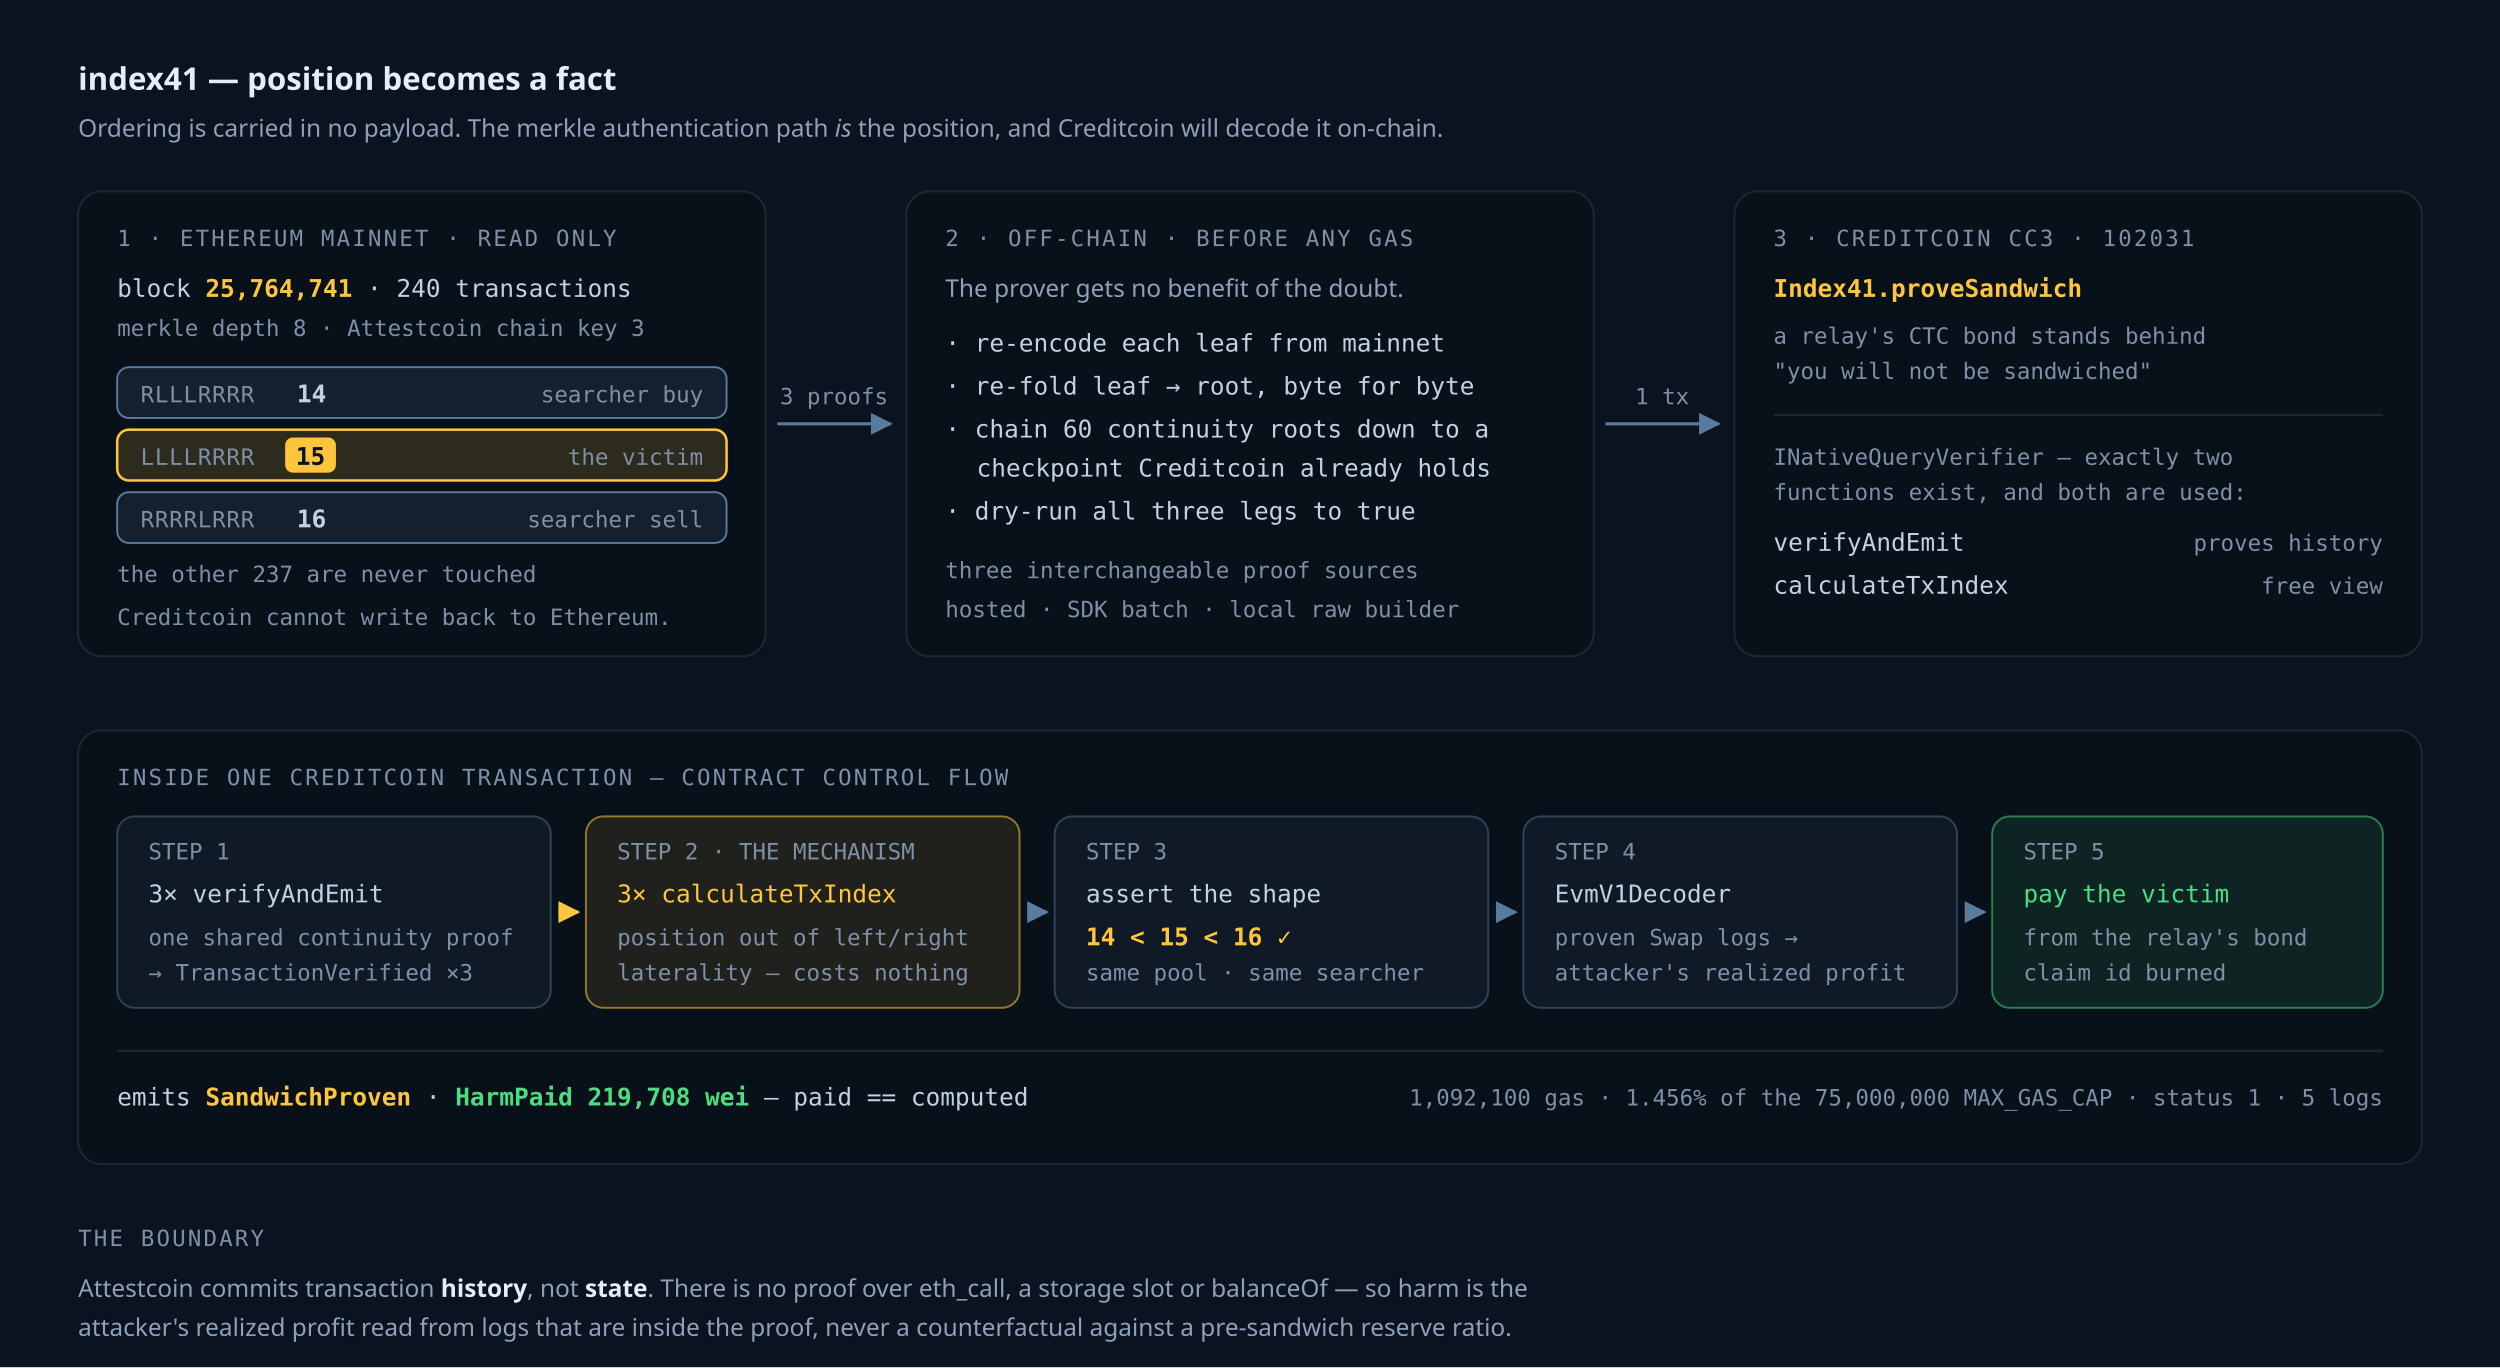
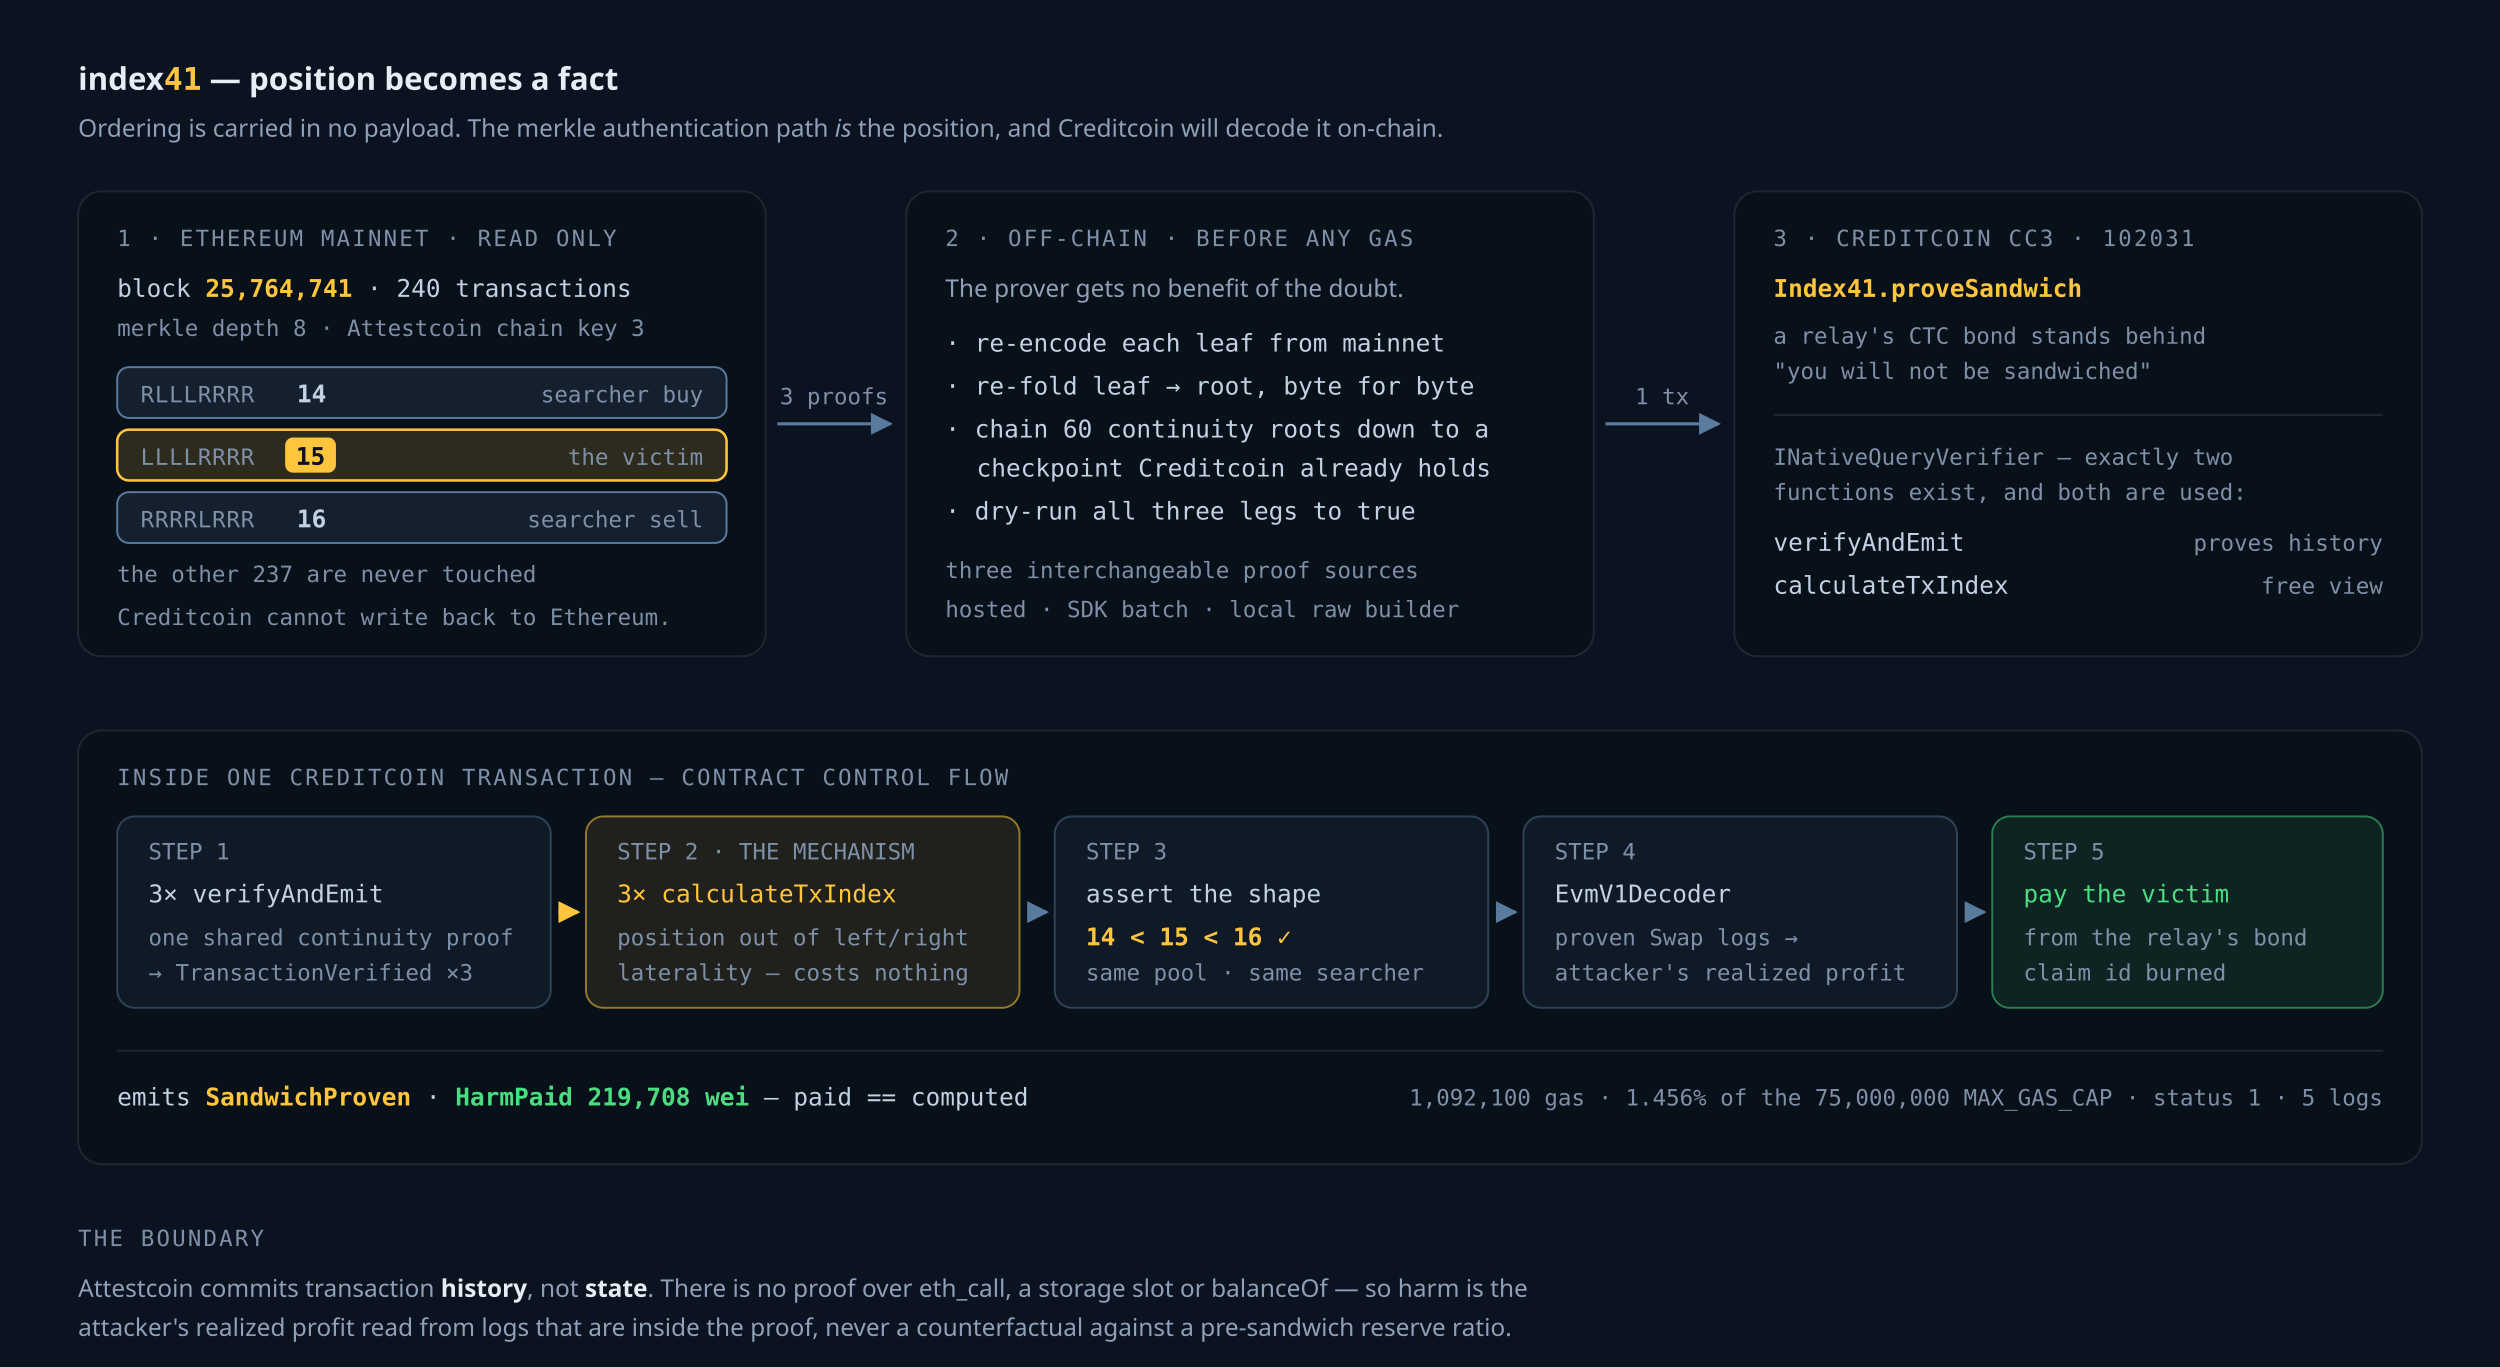
<svg xmlns="http://www.w3.org/2000/svg" viewBox="0 0 1280 700" width="1280" height="700" role="img" aria-label="index41 architecture — a real Ethereum mainnet block is re-encoded and re-folded off-chain, its continuity proof chained to a Creditcoin checkpoint, then one Creditcoin transaction verifies three transactions, recovers each ordinal position from merkle-path laterality, asserts front is before victim is before back, derives harm from proven Swap logs, and pays the victim from the relay's bond.">
  <defs>
    <marker id="ar" viewBox="0 0 10 10" refX="9" refY="5" markerWidth="7" markerHeight="7" orient="auto-start-reverse">
      <path d="M0 0L10 5L0 10z" fill="#587B9E" />
    </marker>
    <marker id="arGold" viewBox="0 0 10 10" refX="9" refY="5" markerWidth="7" markerHeight="7" orient="auto-start-reverse">
      <path d="M0 0L10 5L0 10z" fill="#FFC53D" />
    </marker>
  </defs>
  <style>
    .bg   { fill:#0B1220 }
    .card { fill:#081019; stroke:rgba(255,255,255,0.09) }
    .lbl  { font-family:ui-monospace,SFMono-Regular,Menlo,Consolas,monospace; font-size:11.5px; fill:#7E90A8; letter-spacing:1.1 }
    .h    { font-family:'Segoe UI',system-ui,-apple-system,sans-serif; font-size:16px; font-weight:600; fill:#E6EDF5 }
    .m    { font-family:ui-monospace,SFMono-Regular,Menlo,Consolas,monospace; font-size:12.5px; fill:#C2D2E3 }
    .dim  { font-family:ui-monospace,SFMono-Regular,Menlo,Consolas,monospace; font-size:11.5px; fill:#7E90A8 }
    .mute { font-family:'Segoe UI',system-ui,-apple-system,sans-serif; font-size:12.5px; fill:#8FA1B8 }
    .gold { fill:#FFC53D }
+     .wm-num { font-family:ui-monospace,SFMono-Regular,Menlo,Consolas,monospace; font-weight:700 }
    .grn  { fill:#4ADE80 }
    .num  { font-family:ui-monospace,SFMono-Regular,Menlo,Consolas,monospace; font-size:12.5px; font-weight:700; fill:#0B1220 }
  </style>
  <rect class="bg" width="1280" height="700" />
-   <text x="40" y="46" class="h" font-size="20">index41 — position becomes a fact</text>
+   <text x="40" y="46" class="h" font-size="20">index<tspan class="gold wm-num">41</tspan> — position becomes a fact</text>
  <text x="40" y="70" class="mute">Ordering is carried in no payload. The merkle authentication path <tspan font-style="italic">is</tspan> the position, and Creditcoin will decode it on-chain.</text>
  <rect class="card" x="40" y="98" width="352" height="238" rx="12" />
  <text x="60" y="126" class="lbl">1 · ETHEREUM MAINNET · READ ONLY</text>
  <text x="60" y="152" class="m">block <tspan class="gold" font-weight="700">25,764,741</tspan> · 240 transactions</text>
  <text x="60" y="172" class="dim">merkle depth 8 · Attestcoin chain key 3</text>
  <rect x="60" y="188" width="312" height="26" rx="6" fill="rgba(88,123,158,0.16)" stroke="#587B9E" />
  <text x="72" y="206" class="dim" letter-spacing="0.4">RLLLRRRR</text>
  <text x="152" y="206" class="m" font-weight="700" fill="#9FC2E0">14</text>
  <text x="360" y="206" class="dim" text-anchor="end">searcher buy</text>
  <rect x="60" y="220" width="312" height="26" rx="6" fill="rgba(255,197,61,0.15)" stroke="#FFC53D" stroke-width="1.3" />
  <text x="72" y="238" class="dim" letter-spacing="0.4" fill="#8FA1B8">LLLLRRRR</text>
  <rect x="146" y="224" width="26" height="18" rx="4" fill="#FFC53D" />
  <text x="159" y="238" class="num" text-anchor="middle">15</text>
  <text x="360" y="238" class="dim" text-anchor="end" fill="#FFD98A">the victim</text>
  <rect x="60" y="252" width="312" height="26" rx="6" fill="rgba(88,123,158,0.16)" stroke="#587B9E" />
  <text x="72" y="270" class="dim" letter-spacing="0.4">RRRRLRRR</text>
  <text x="152" y="270" class="m" font-weight="700" fill="#9FC2E0">16</text>
  <text x="360" y="270" class="dim" text-anchor="end">searcher sell</text>
  <text x="60" y="298" class="dim">the other 237 are never touched</text>
  <text x="60" y="320" class="dim" fill="#5B6B80">Creditcoin cannot write back to Ethereum.</text>
  <rect class="card" x="464" y="98" width="352" height="238" rx="12" />
  <text x="484" y="126" class="lbl">2 · OFF-CHAIN · BEFORE ANY GAS</text>
  <text x="484" y="152" class="mute" font-size="12">The prover gets no benefit of the doubt.</text>
  <g class="m">
    <text x="484" y="180">· re-encode each leaf from mainnet</text>
    <text x="484" y="202">· re-fold leaf → root, byte for byte</text>
    <text x="484" y="224">· chain 60 continuity roots down to a</text>
    <text x="500" y="244">checkpoint Creditcoin already holds</text>
    <text x="484" y="266">· dry-run all three legs to true</text>
  </g>
  <text x="484" y="296" class="dim">three interchangeable proof sources</text>
  <text x="484" y="316" class="dim" fill="#5B6B80">hosted · SDK batch · local raw builder</text>
  <rect class="card" x="888" y="98" width="352" height="238" rx="12" />
  <text x="908" y="126" class="lbl">3 · CREDITCOIN CC3 · 102031</text>
  <text x="908" y="152" class="m">
    <tspan class="gold" font-weight="700">Index41.proveSandwich</tspan>
  </text>
  <text x="908" y="176" class="dim">a relay's CTC bond stands behind</text>
  <text x="908" y="194" class="dim">"you will not be sandwiched"</text>
  <rect x="908" y="212" width="312" height="1" fill="rgba(255,255,255,0.09)" />
  <text x="908" y="238" class="dim">INativeQueryVerifier — exactly two</text>
  <text x="908" y="256" class="dim">functions exist, and both are used:</text>
  <text x="908" y="282" class="m" fill="#9FC2E0">verifyAndEmit</text>
  <text x="1220" y="282" class="dim" text-anchor="end">proves history</text>
  <text x="908" y="304" class="m" fill="#9FC2E0">calculateTxIndex</text>
  <text x="1220" y="304" class="dim" text-anchor="end">free view</text>
  <line x1="398" y1="217" x2="456" y2="217" stroke="#587B9E" stroke-width="1.6" marker-end="url(#ar)" />
  <line x1="822" y1="217" x2="880" y2="217" stroke="#587B9E" stroke-width="1.6" marker-end="url(#ar)" />
  <text x="427" y="207" class="dim" text-anchor="middle" font-size="10">3 proofs</text>
  <text x="851" y="207" class="dim" text-anchor="middle" font-size="10">1 tx</text>
  <rect class="card" x="40" y="374" width="1200" height="222" rx="12" />
  <text x="60" y="402" class="lbl">INSIDE ONE CREDITCOIN TRANSACTION — CONTRACT CONTROL FLOW</text>
  <g>
    <rect x="60" y="418" width="222" height="98" rx="9" fill="rgba(88,123,158,0.10)" stroke="rgba(88,123,158,0.45)" />
    <text x="76" y="440" class="dim">STEP 1</text>
    <text x="76" y="462" class="m" fill="#9FC2E0">3× verifyAndEmit</text>
    <text x="76" y="484" class="dim">one shared continuity proof</text>
    <text x="76" y="502" class="dim" fill="#5B6B80">→ TransactionVerified ×3</text>
    <rect x="300" y="418" width="222" height="98" rx="9" fill="rgba(255,197,61,0.10)" stroke="rgba(255,197,61,0.55)" />
    <text x="316" y="440" class="dim" fill="#FFD98A">STEP 2 · THE MECHANISM</text>
    <text x="316" y="462" class="m gold">3× calculateTxIndex</text>
    <text x="316" y="484" class="dim">position out of left/right</text>
    <text x="316" y="502" class="dim">laterality — costs nothing</text>
    <rect x="540" y="418" width="222" height="98" rx="9" fill="rgba(88,123,158,0.10)" stroke="rgba(88,123,158,0.45)" />
    <text x="556" y="440" class="dim">STEP 3</text>
    <text x="556" y="462" class="m" fill="#9FC2E0">assert the shape</text>
    <text x="556" y="484" class="m gold" font-size="13" font-weight="700">14 &lt; 15 &lt; 16 ✓</text>
    <text x="556" y="502" class="dim" fill="#5B6B80">same pool · same searcher</text>
    <rect x="780" y="418" width="222" height="98" rx="9" fill="rgba(88,123,158,0.10)" stroke="rgba(88,123,158,0.45)" />
    <text x="796" y="440" class="dim">STEP 4</text>
    <text x="796" y="462" class="m" fill="#9FC2E0">EvmV1Decoder</text>
    <text x="796" y="484" class="dim">proven Swap logs →</text>
    <text x="796" y="502" class="dim">attacker's realized profit</text>
    <rect x="1020" y="418" width="200" height="98" rx="9" fill="rgba(74,222,128,0.10)" stroke="rgba(74,222,128,0.5)" />
    <text x="1036" y="440" class="dim" fill="#86EFAC">STEP 5</text>
    <text x="1036" y="462" class="m grn">pay the victim</text>
    <text x="1036" y="484" class="dim">from the relay's bond</text>
    <text x="1036" y="502" class="dim" fill="#5B6B80">claim id burned</text>
    <line x1="286" y1="467" x2="296" y2="467" stroke="#FFC53D" stroke-width="1.6" marker-end="url(#arGold)" />
    <line x1="526" y1="467" x2="536" y2="467" stroke="#587B9E" stroke-width="1.6" marker-end="url(#ar)" />
    <line x1="766" y1="467" x2="776" y2="467" stroke="#587B9E" stroke-width="1.6" marker-end="url(#ar)" />
    <line x1="1006" y1="467" x2="1016" y2="467" stroke="#587B9E" stroke-width="1.6" marker-end="url(#ar)" />
  </g>
  <line x1="60" y1="538" x2="1220" y2="538" stroke="rgba(255,255,255,0.09)" />
  <text x="60" y="566" class="m">emits <tspan class="gold" font-weight="700">SandwichProven</tspan> · <tspan class="grn" font-weight="700">HarmPaid 219,708 wei</tspan> — paid == computed</text>
  <text x="1220" y="566" class="dim" text-anchor="end">1,092,100 gas · 1.456% of the 75,000,000 MAX_GAS_CAP · status 1 · 5 logs</text>
  <text x="40" y="638" class="lbl">THE BOUNDARY</text>
  <text x="40" y="664" class="mute">Attestcoin commits transaction <tspan font-weight="600" fill="#E6EDF5">history</tspan>, not <tspan font-weight="600" fill="#E6EDF5">state</tspan>. There is no proof over eth_call, a storage slot or balanceOf — so harm is the</text>
  <text x="40" y="684" class="mute">attacker's realized profit read from logs that are inside the proof, never a counterfactual against a pre-sandwich reserve ratio.</text>
</svg>
